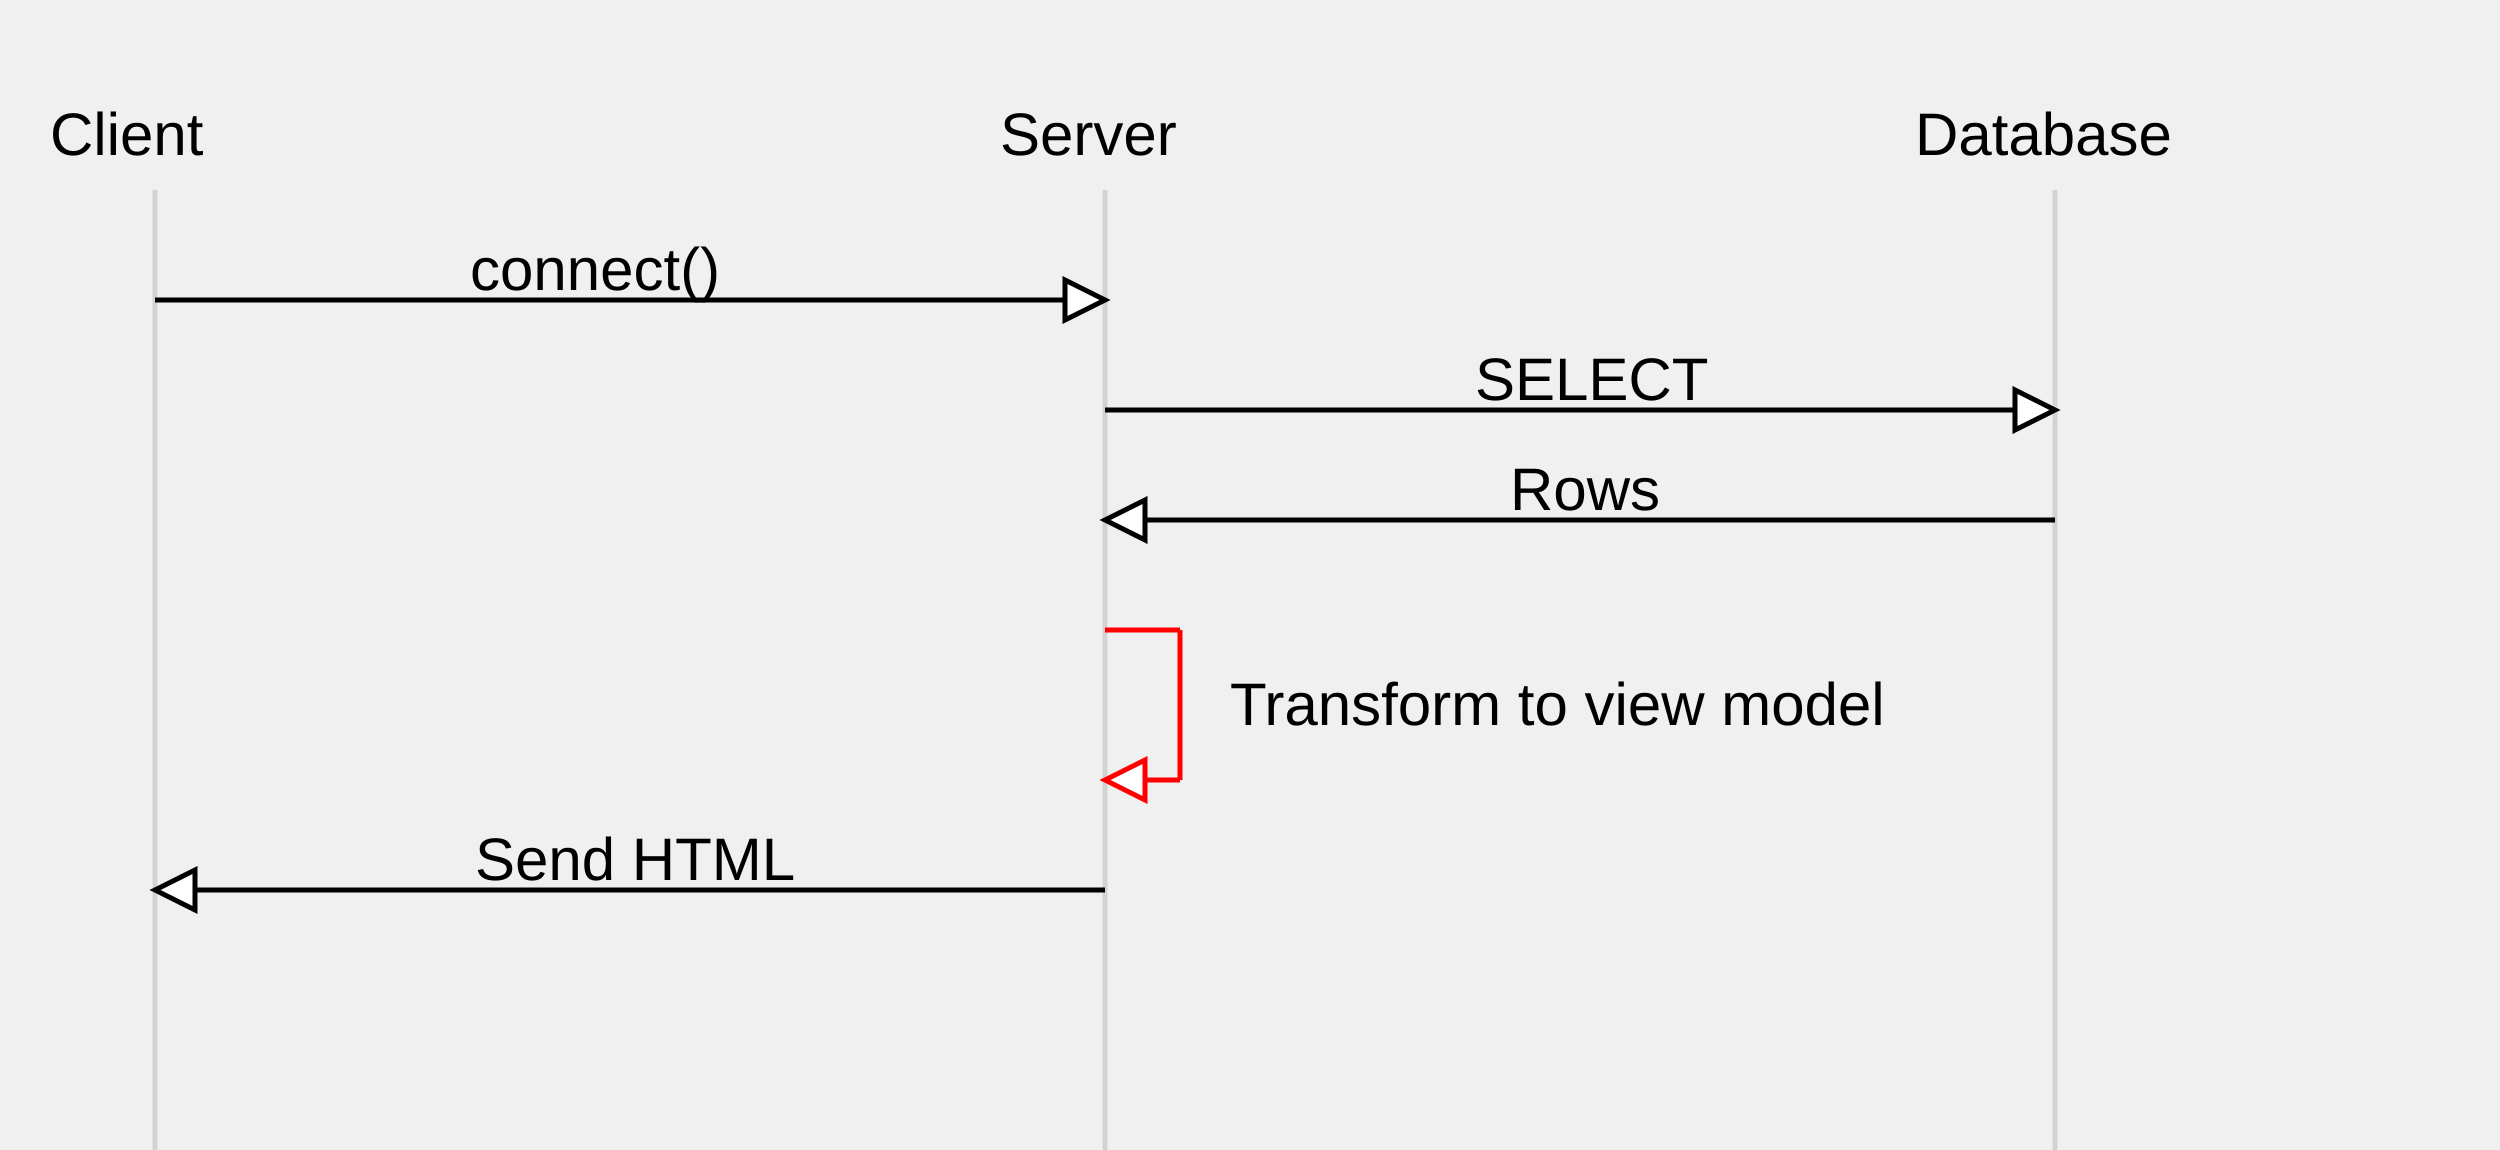
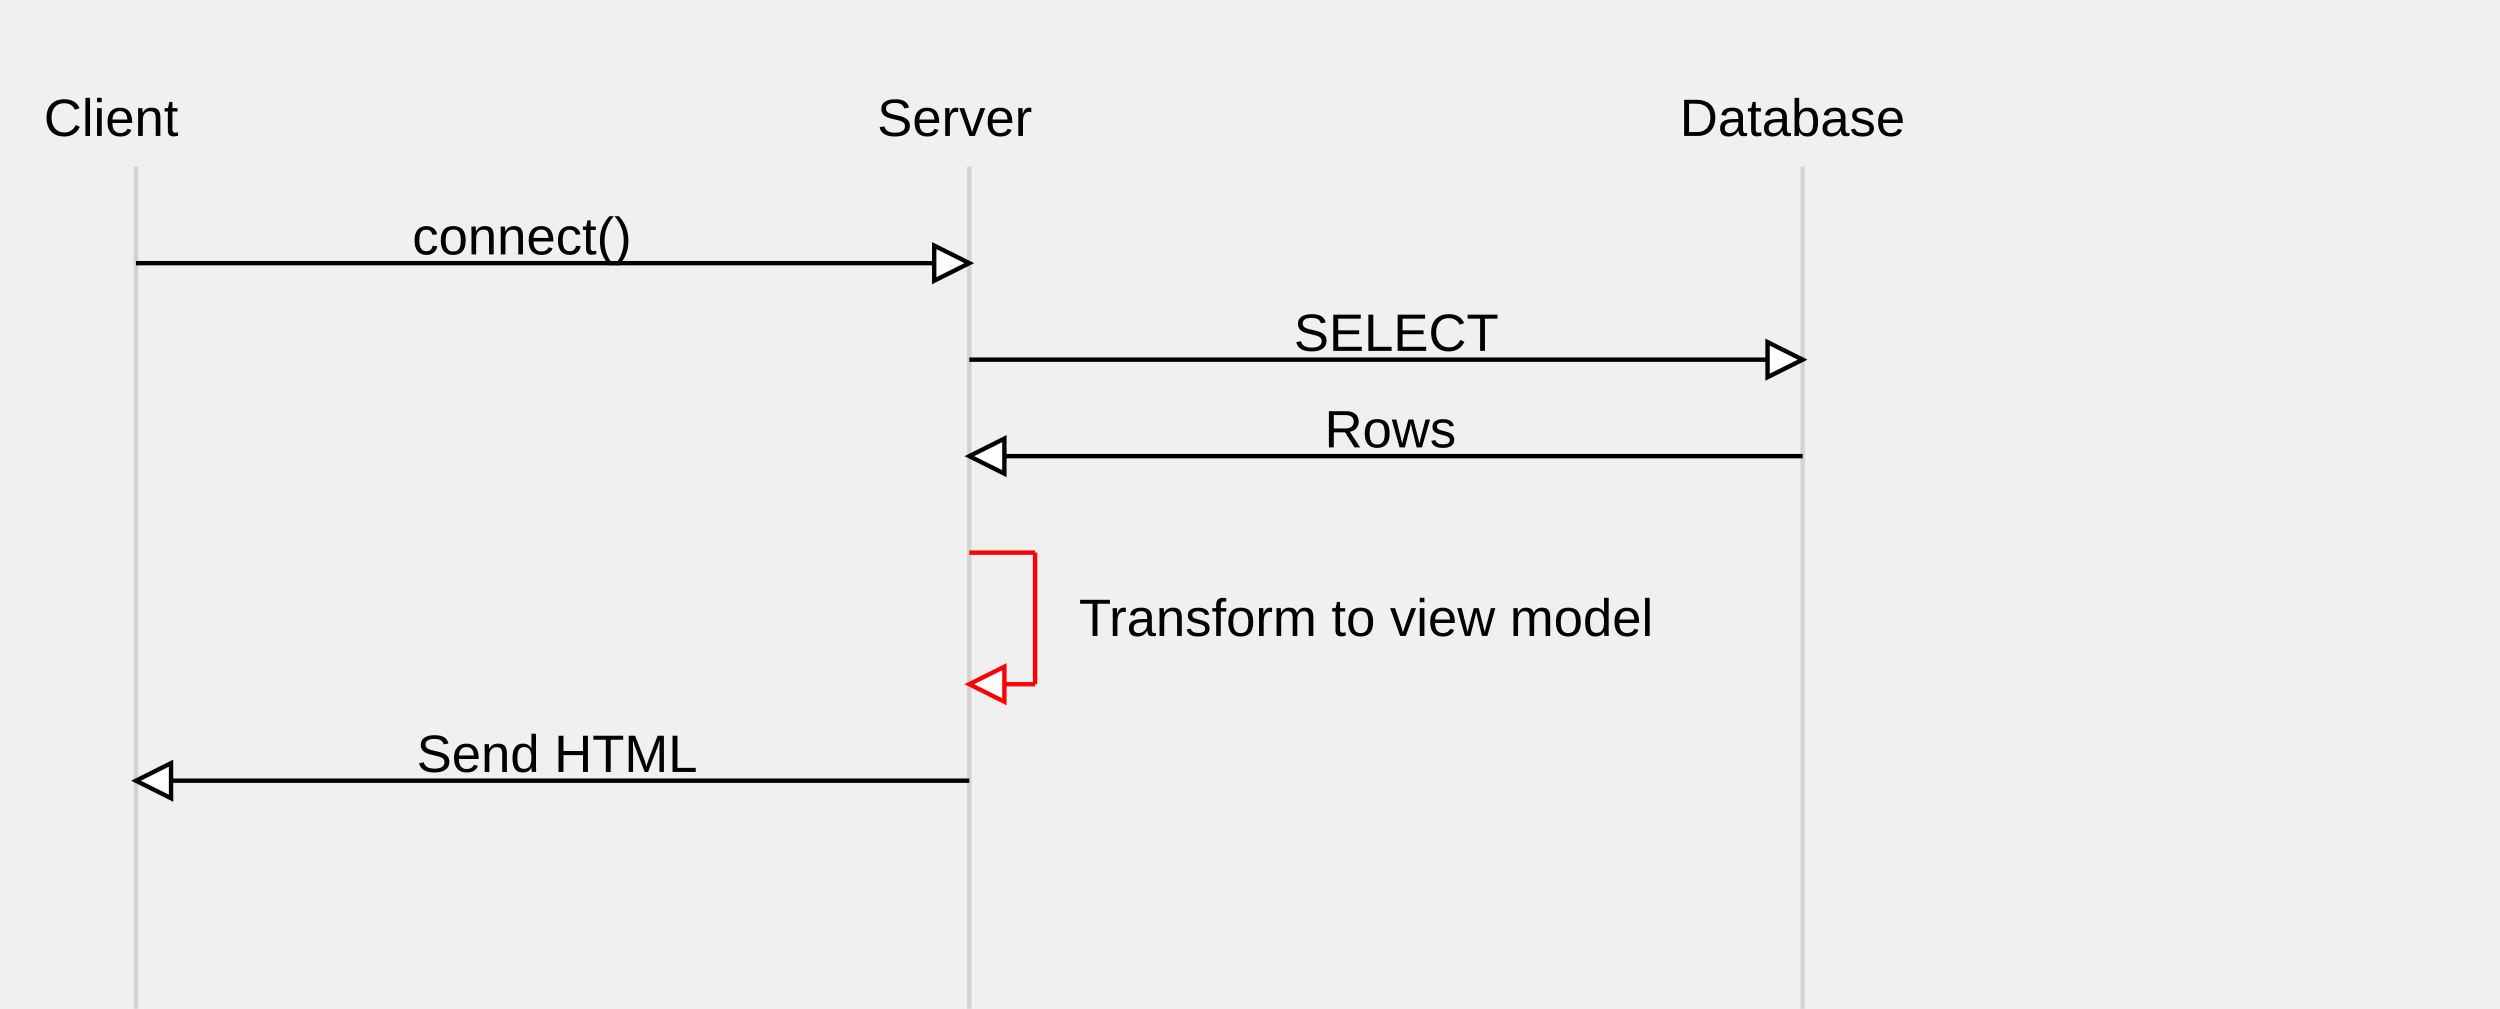
- <svg xmlns="http://www.w3.org/2000/svg" width="500" height="230" font-family="Arial, Helvetica, sans-serif">
+ <svg xmlns="http://www.w3.org/2000/svg" width="570" height="230" font-family="Arial, Helvetica, sans-serif">
  <line class="column-line" style="stroke:#d3d3d3" x1="31" y1="38" x2="31" y2="230" />
  <text x="10" y="31">Client</text>
  <line class="column-line" style="stroke:#d3d3d3" x1="221" y1="38" x2="221" y2="230" />
  <text x="200" y="31">Server</text>
  <line class="column-line" style="stroke:#d3d3d3" x1="411" y1="38" x2="411" y2="230" />
  <text x="383" y="31">Database</text>
  <path class="arrow" style="stroke:black" d="M31,60 L221,60" />
  <g transform="rotate(0 221 60)">
    <path class="arrow-head" style="stroke:black;fill:#ffffff" d="M221,60 l-8,-4 l 0,8 Z" />
  </g>
  <text x="94" y="58">connect()</text>
  <path class="arrow" style="stroke:black" d="M221,82 L411,82" />
  <g transform="rotate(0 411 82)">
    <path class="arrow-head" style="stroke:black;fill:#ffffff" d="M411,82 l-8,-4 l 0,8 Z" />
  </g>
  <text x="295" y="80">SELECT</text>
  <path class="arrow" style="stroke:black" d="M411,104 L221,104" />
  <g transform="rotate(180 221 104)">
    <path class="arrow-head" style="stroke:black;fill:#ffffff" d="M221,104 l-8,-4 l 0,8 Z" />
  </g>
  <text x="302" y="102">Rows</text>
  <line class="highlight" style="stroke:red" x1="221" y1="126" x2="236" y2="126" />
  <line class="highlight" style="stroke:red" x1="236" y1="126" x2="236" y2="156" />
  <path class="highlight" style="stroke:red" d="M236,156 L221,156" />
  <g transform="rotate(180 221 156)">
    <path class="highlight-head" style="stroke:red;fill:#ffffff" d="M221,156 l-8,-4 l 0,8 Z" />
  </g>
  <text x="246" y="145">Transform to view model</text>
  <path class="arrow" style="stroke:black" d="M221,178 L31,178" />
  <g transform="rotate(180 31 178)">
    <path class="arrow-head" style="stroke:black;fill:#ffffff" d="M31,178 l-8,-4 l 0,8 Z" />
  </g>
  <text x="95" y="176">Send HTML</text>
</svg>
